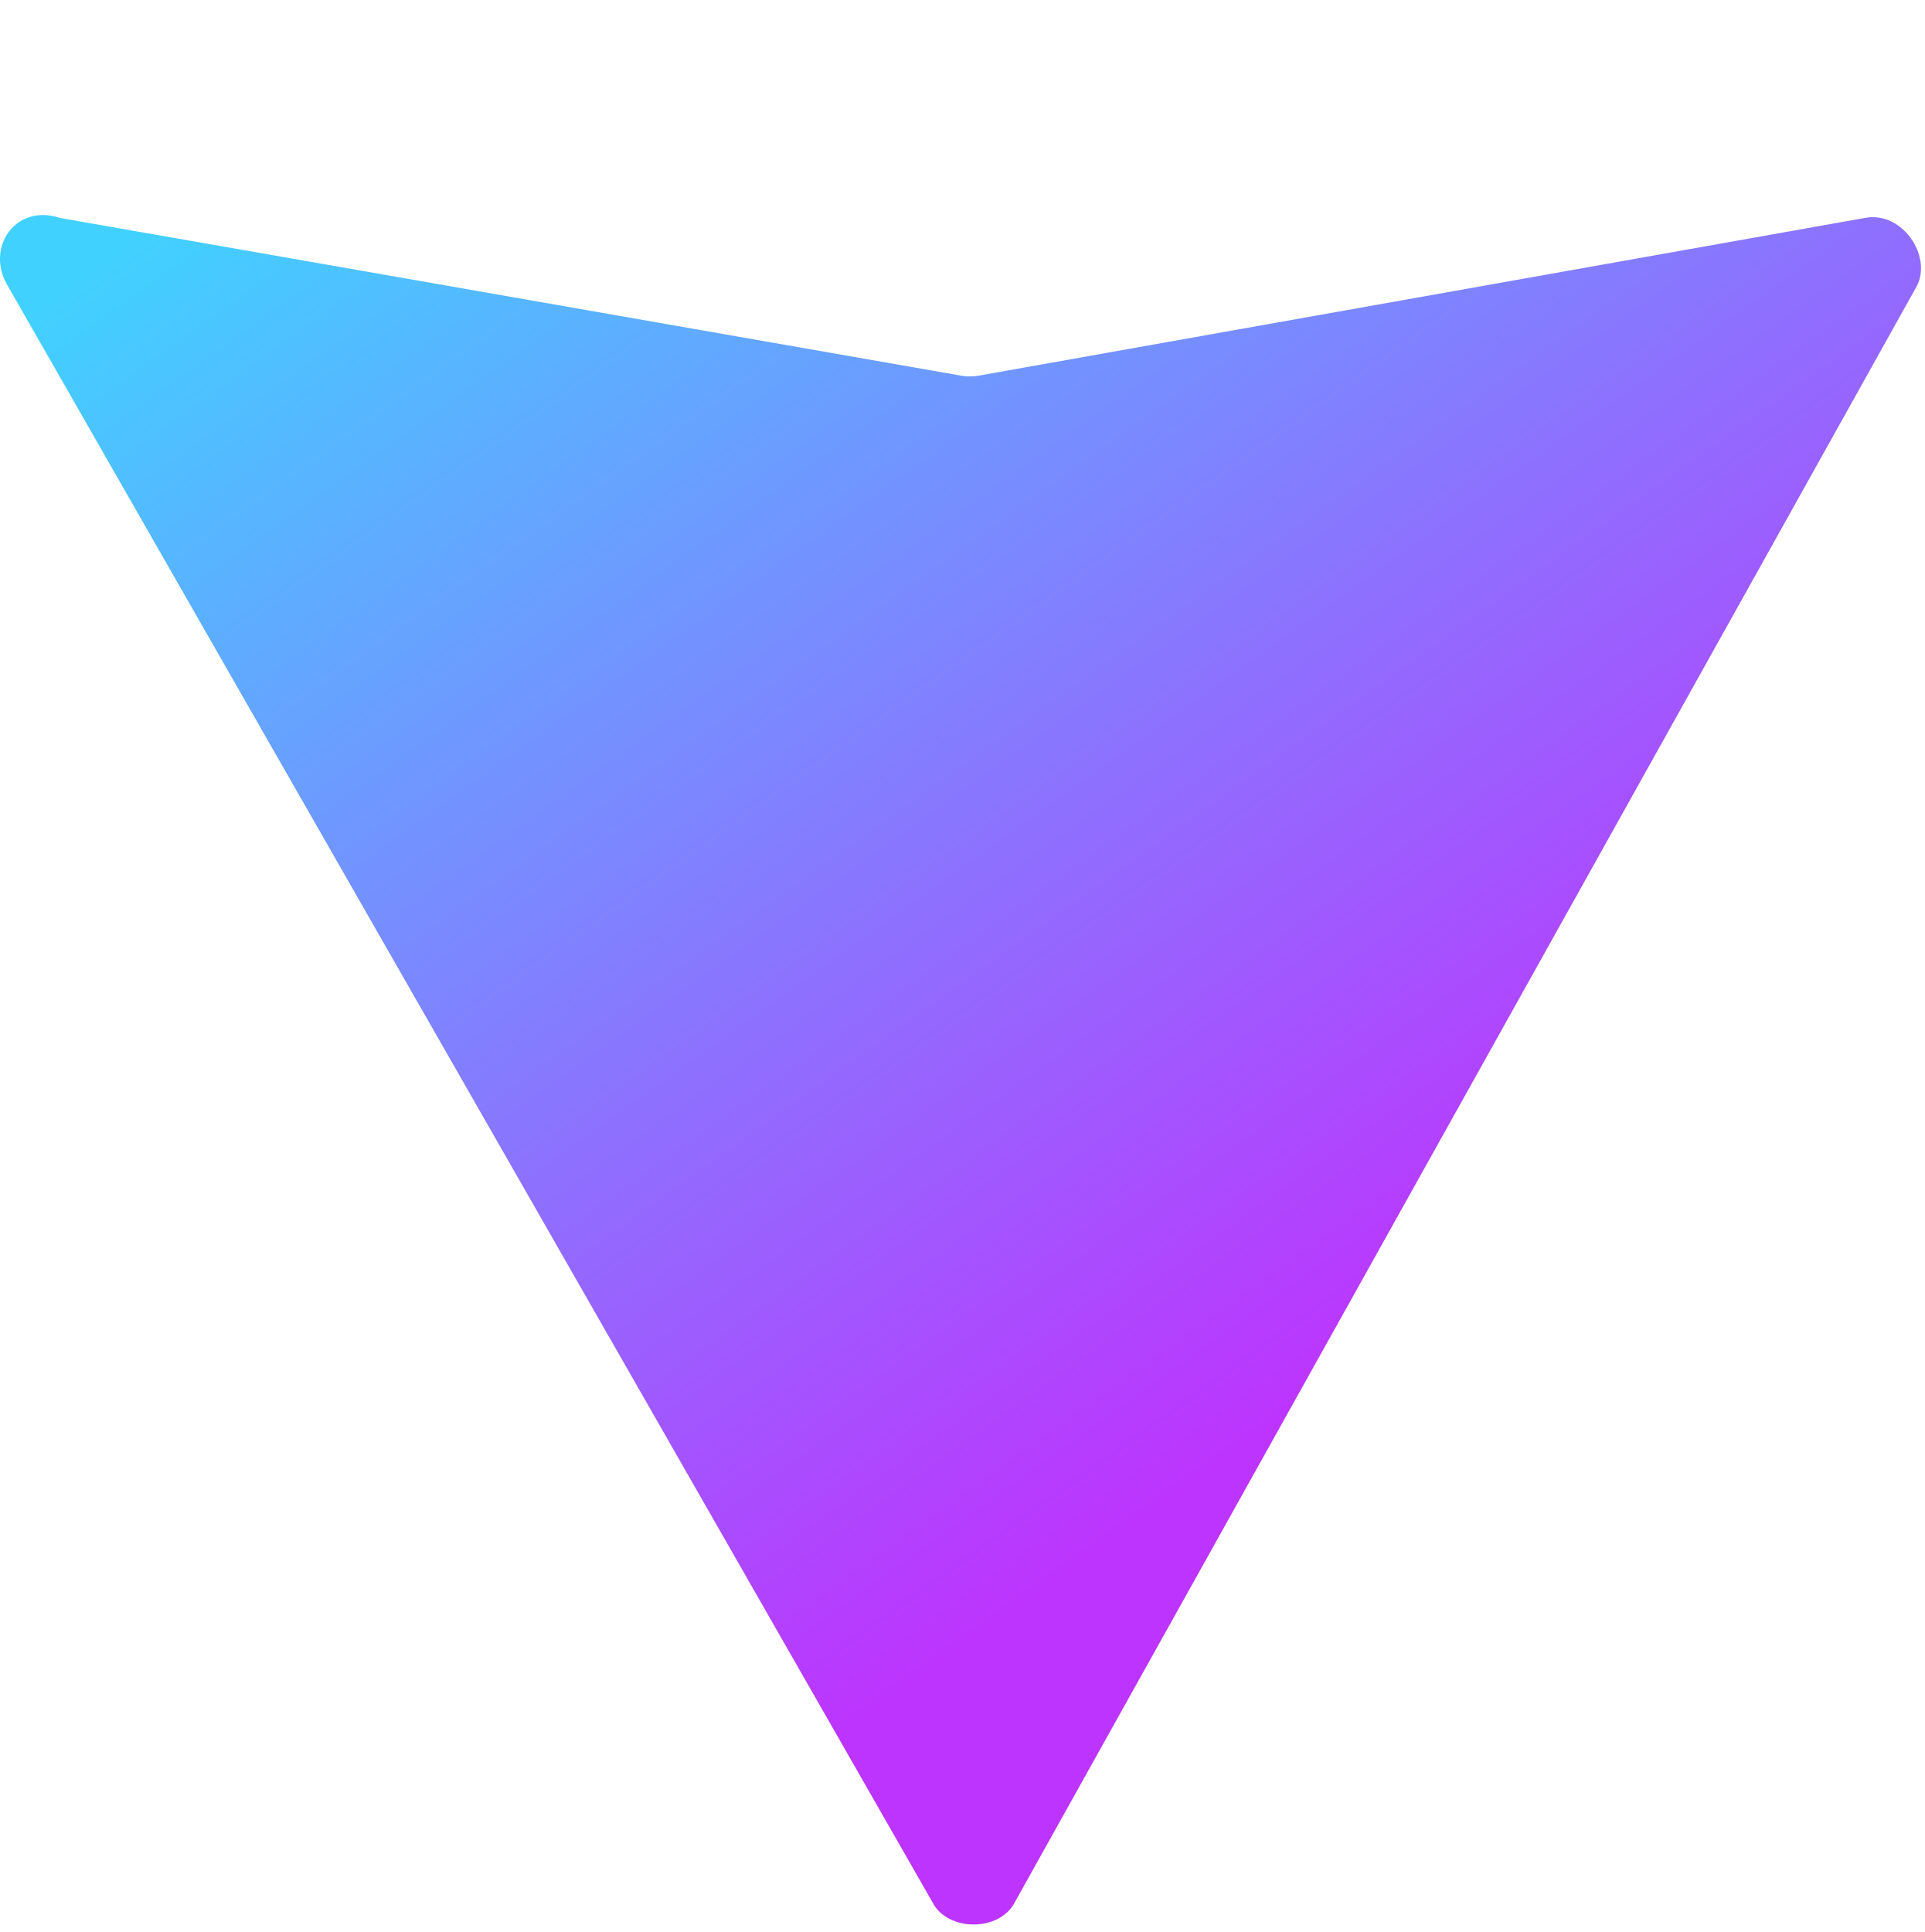
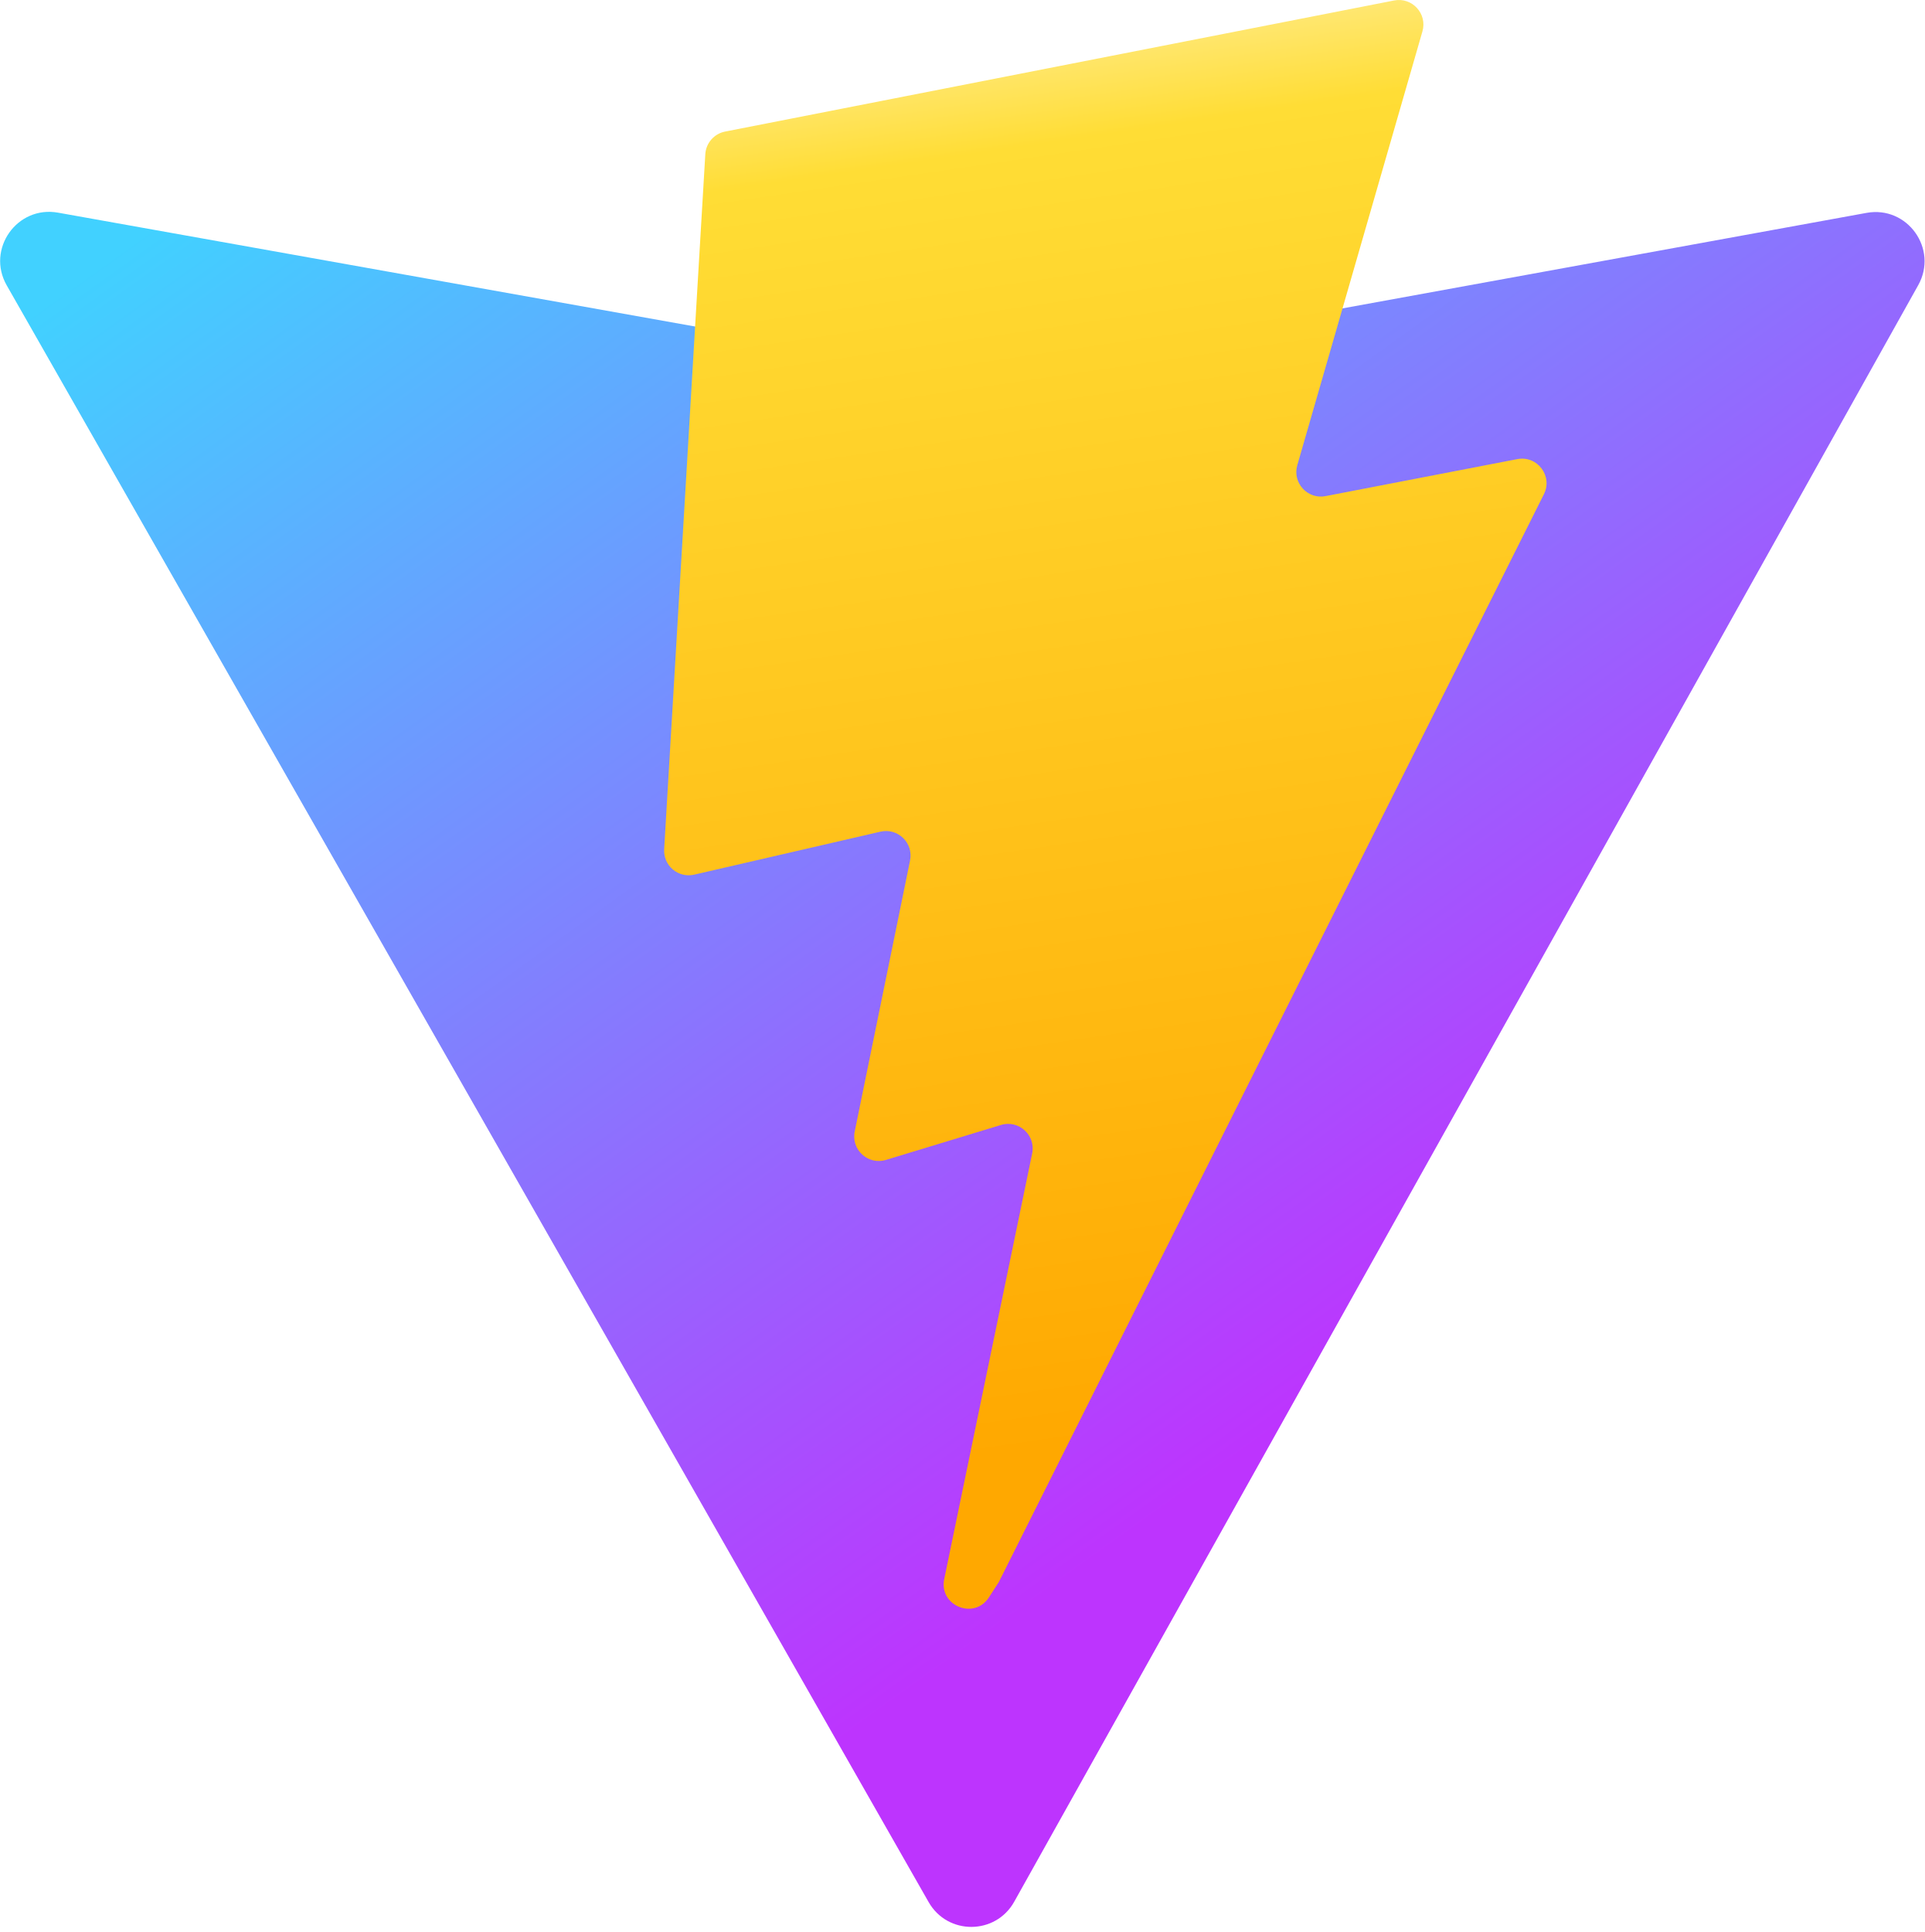
- <svg xmlns="http://www.w3.org/2000/svg" width="31.88" height="32" viewBox="0 0 256 257">
+ <svg xmlns="http://www.w3.org/2000/svg" aria-hidden="true" role="img" class="iconify iconify--logos" width="31.88" height="32" preserveAspectRatio="xMidYMid meet" viewBox="0 0 256 257">
  <defs>
-     <linearGradient id="a" x1="-.8%" x2="57.6%" y1="7.6%" y2="78.4%">
+     <linearGradient id="IconifyId1813088fe1fbc01fb466" x1="-.828%" x2="57.636%" y1="7.652%" y2="78.411%">
      <stop offset="0%" stop-color="#41D1FF" />
      <stop offset="100%" stop-color="#BD34FE" />
    </linearGradient>
+     <linearGradient id="IconifyId1813088fe1fbc01fb467" x1="43.376%" x2="50.316%" y1="2.242%" y2="89.03%">
+       <stop offset="0%" stop-color="#FFEA83" />
+       <stop offset="8.333%" stop-color="#FFDD35" />
+       <stop offset="100%" stop-color="#FFA800" />
+     </linearGradient>
  </defs>
-   <path fill="url(#a)" d="M255 38 135 253c-2 4-9 4-11 0L1 38c-3-5 1-11 7-9l120 21a7 7 0 0 0 2 0l118-21c5-1 9 5 7 9Z" />
+   <path fill="url(#IconifyId1813088fe1fbc01fb466)" d="M255.153 37.938L134.897 252.976c-2.483 4.44-8.862 4.466-11.382.048L.875 37.958c-2.746-4.814 1.371-10.646 6.827-9.67l120.385 21.517a6.537 6.537 0 0 0 2.322-.004l117.867-21.483c5.438-.991 9.574 4.796 6.877 9.62Z" />
+   <path fill="url(#IconifyId1813088fe1fbc01fb467)" d="M185.432.063L96.44 17.501a3.268 3.268 0 0 0-2.634 3.014l-5.474 92.456a3.268 3.268 0 0 0 3.997 3.378l24.777-5.718c2.318-.535 4.413 1.507 3.936 3.838l-7.361 36.047c-.495 2.426 1.782 4.5 4.151 3.78l15.304-4.649c2.372-.72 4.652 1.36 4.15 3.788l-11.698 56.621c-.732 3.542 3.979 5.473 5.943 2.437l1.313-2.028l72.516-144.72c1.215-2.423-.88-5.186-3.54-4.672l-25.505 4.922c-2.396.462-4.435-1.77-3.759-4.114l16.646-57.705c.677-2.35-1.37-4.583-3.769-4.113Z" />
</svg>
